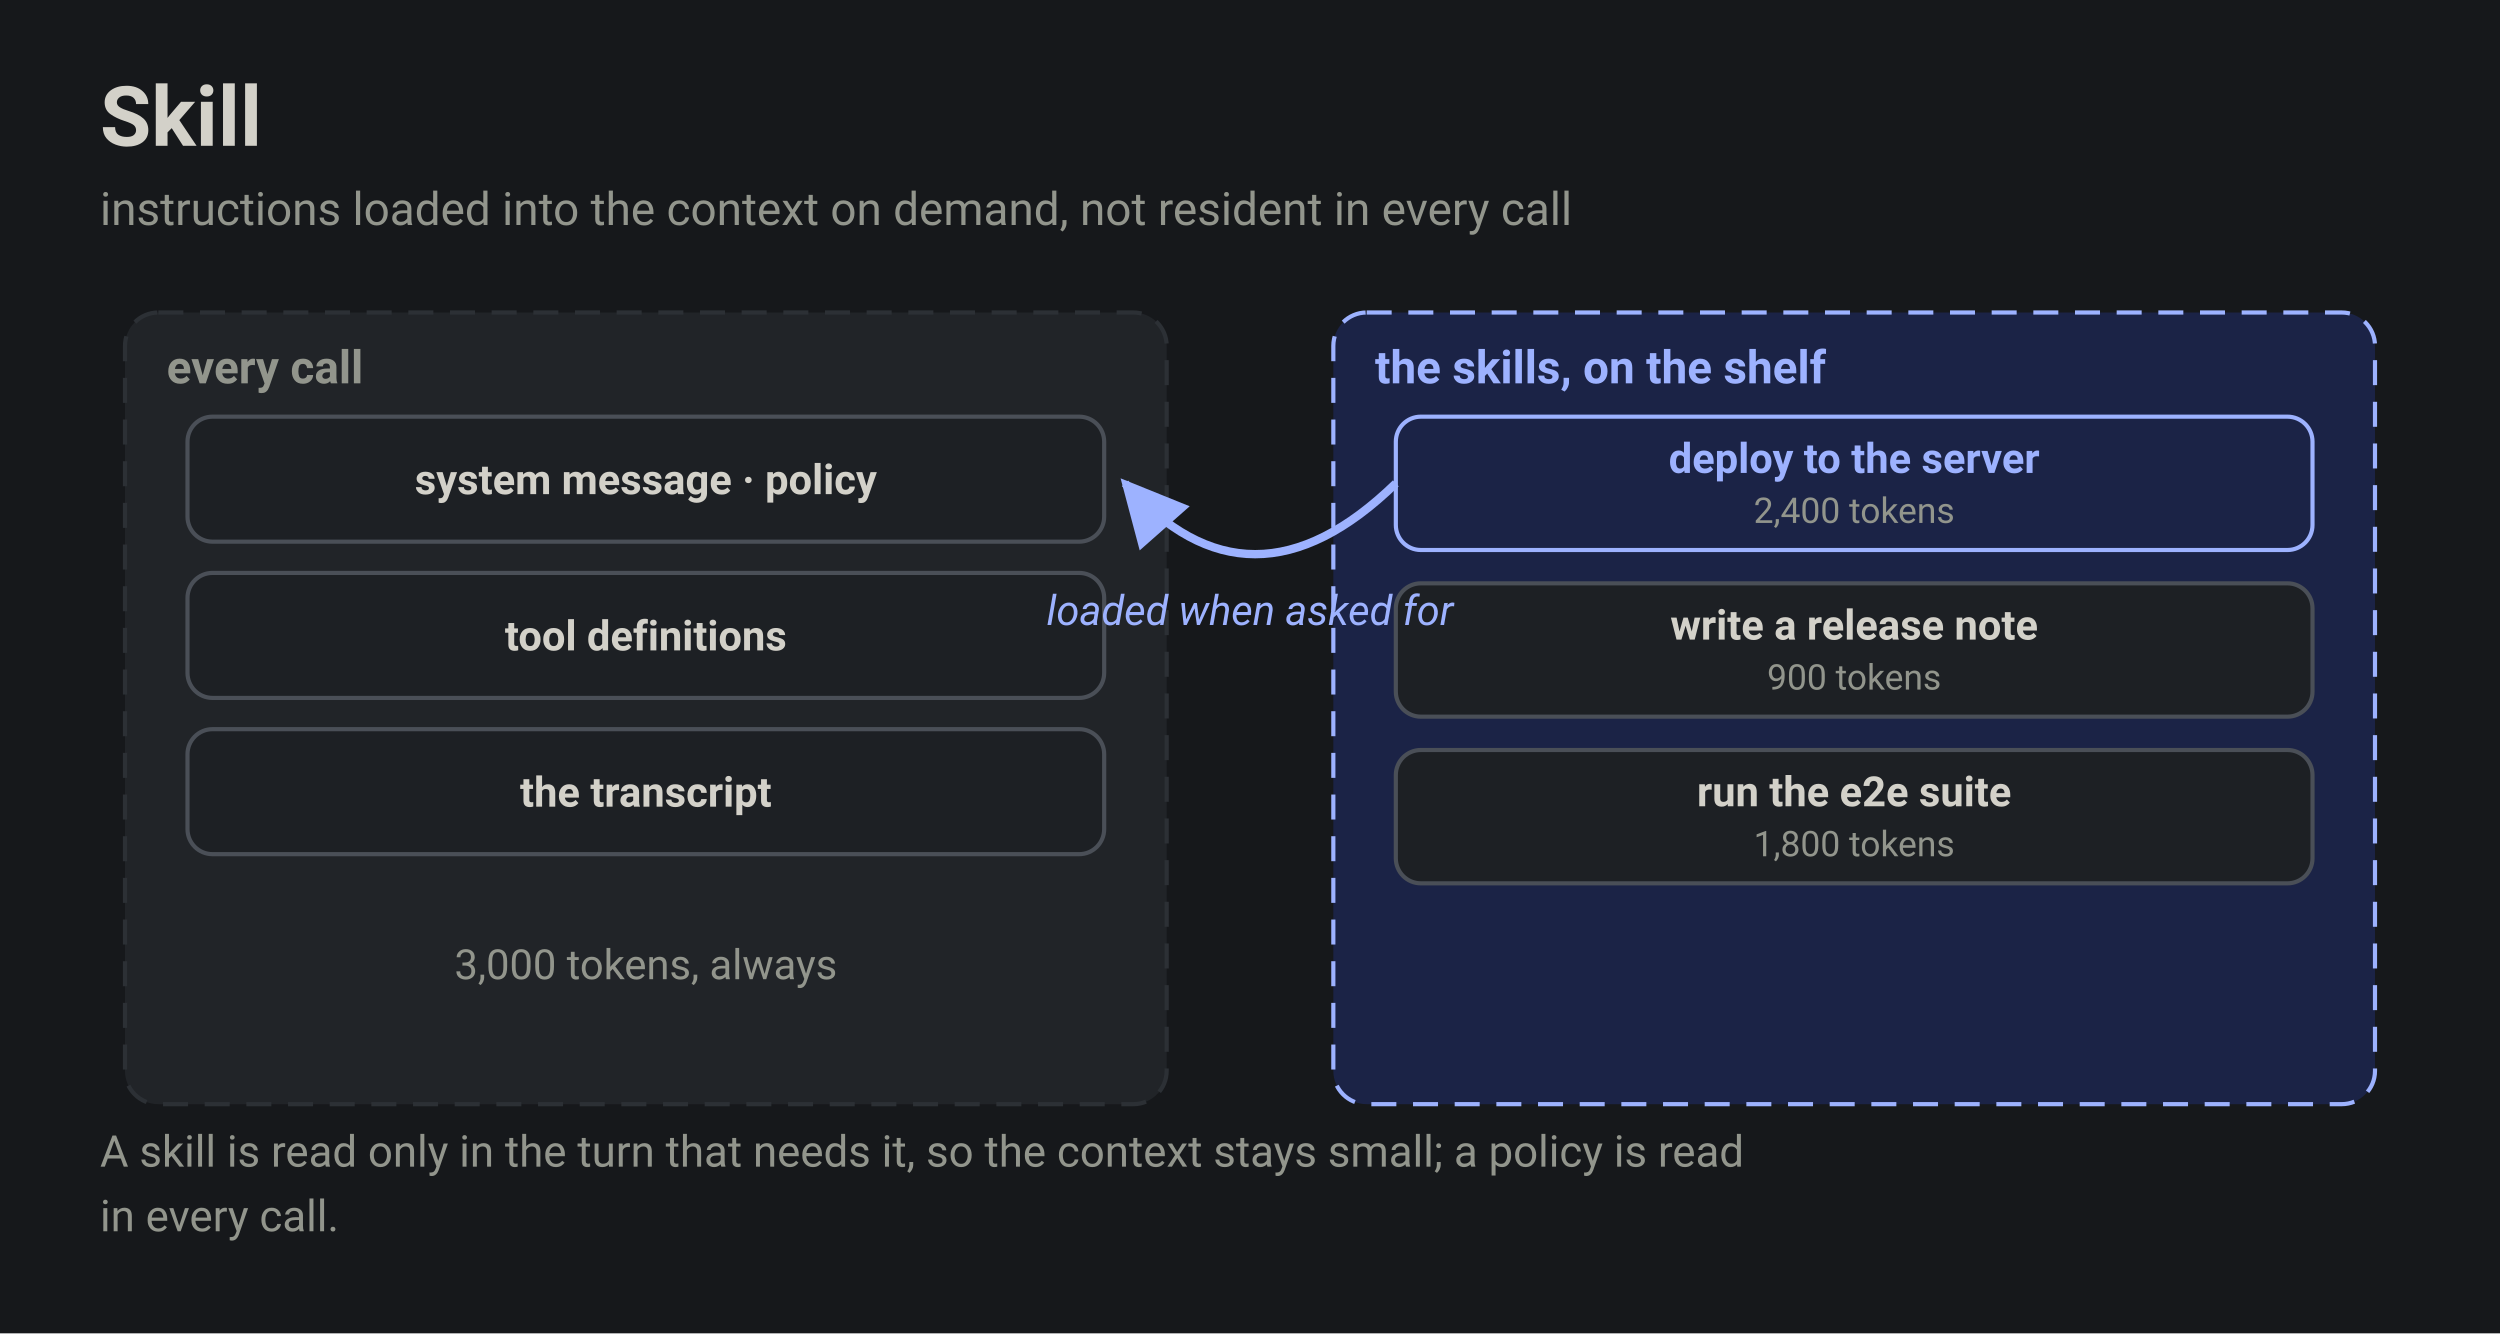
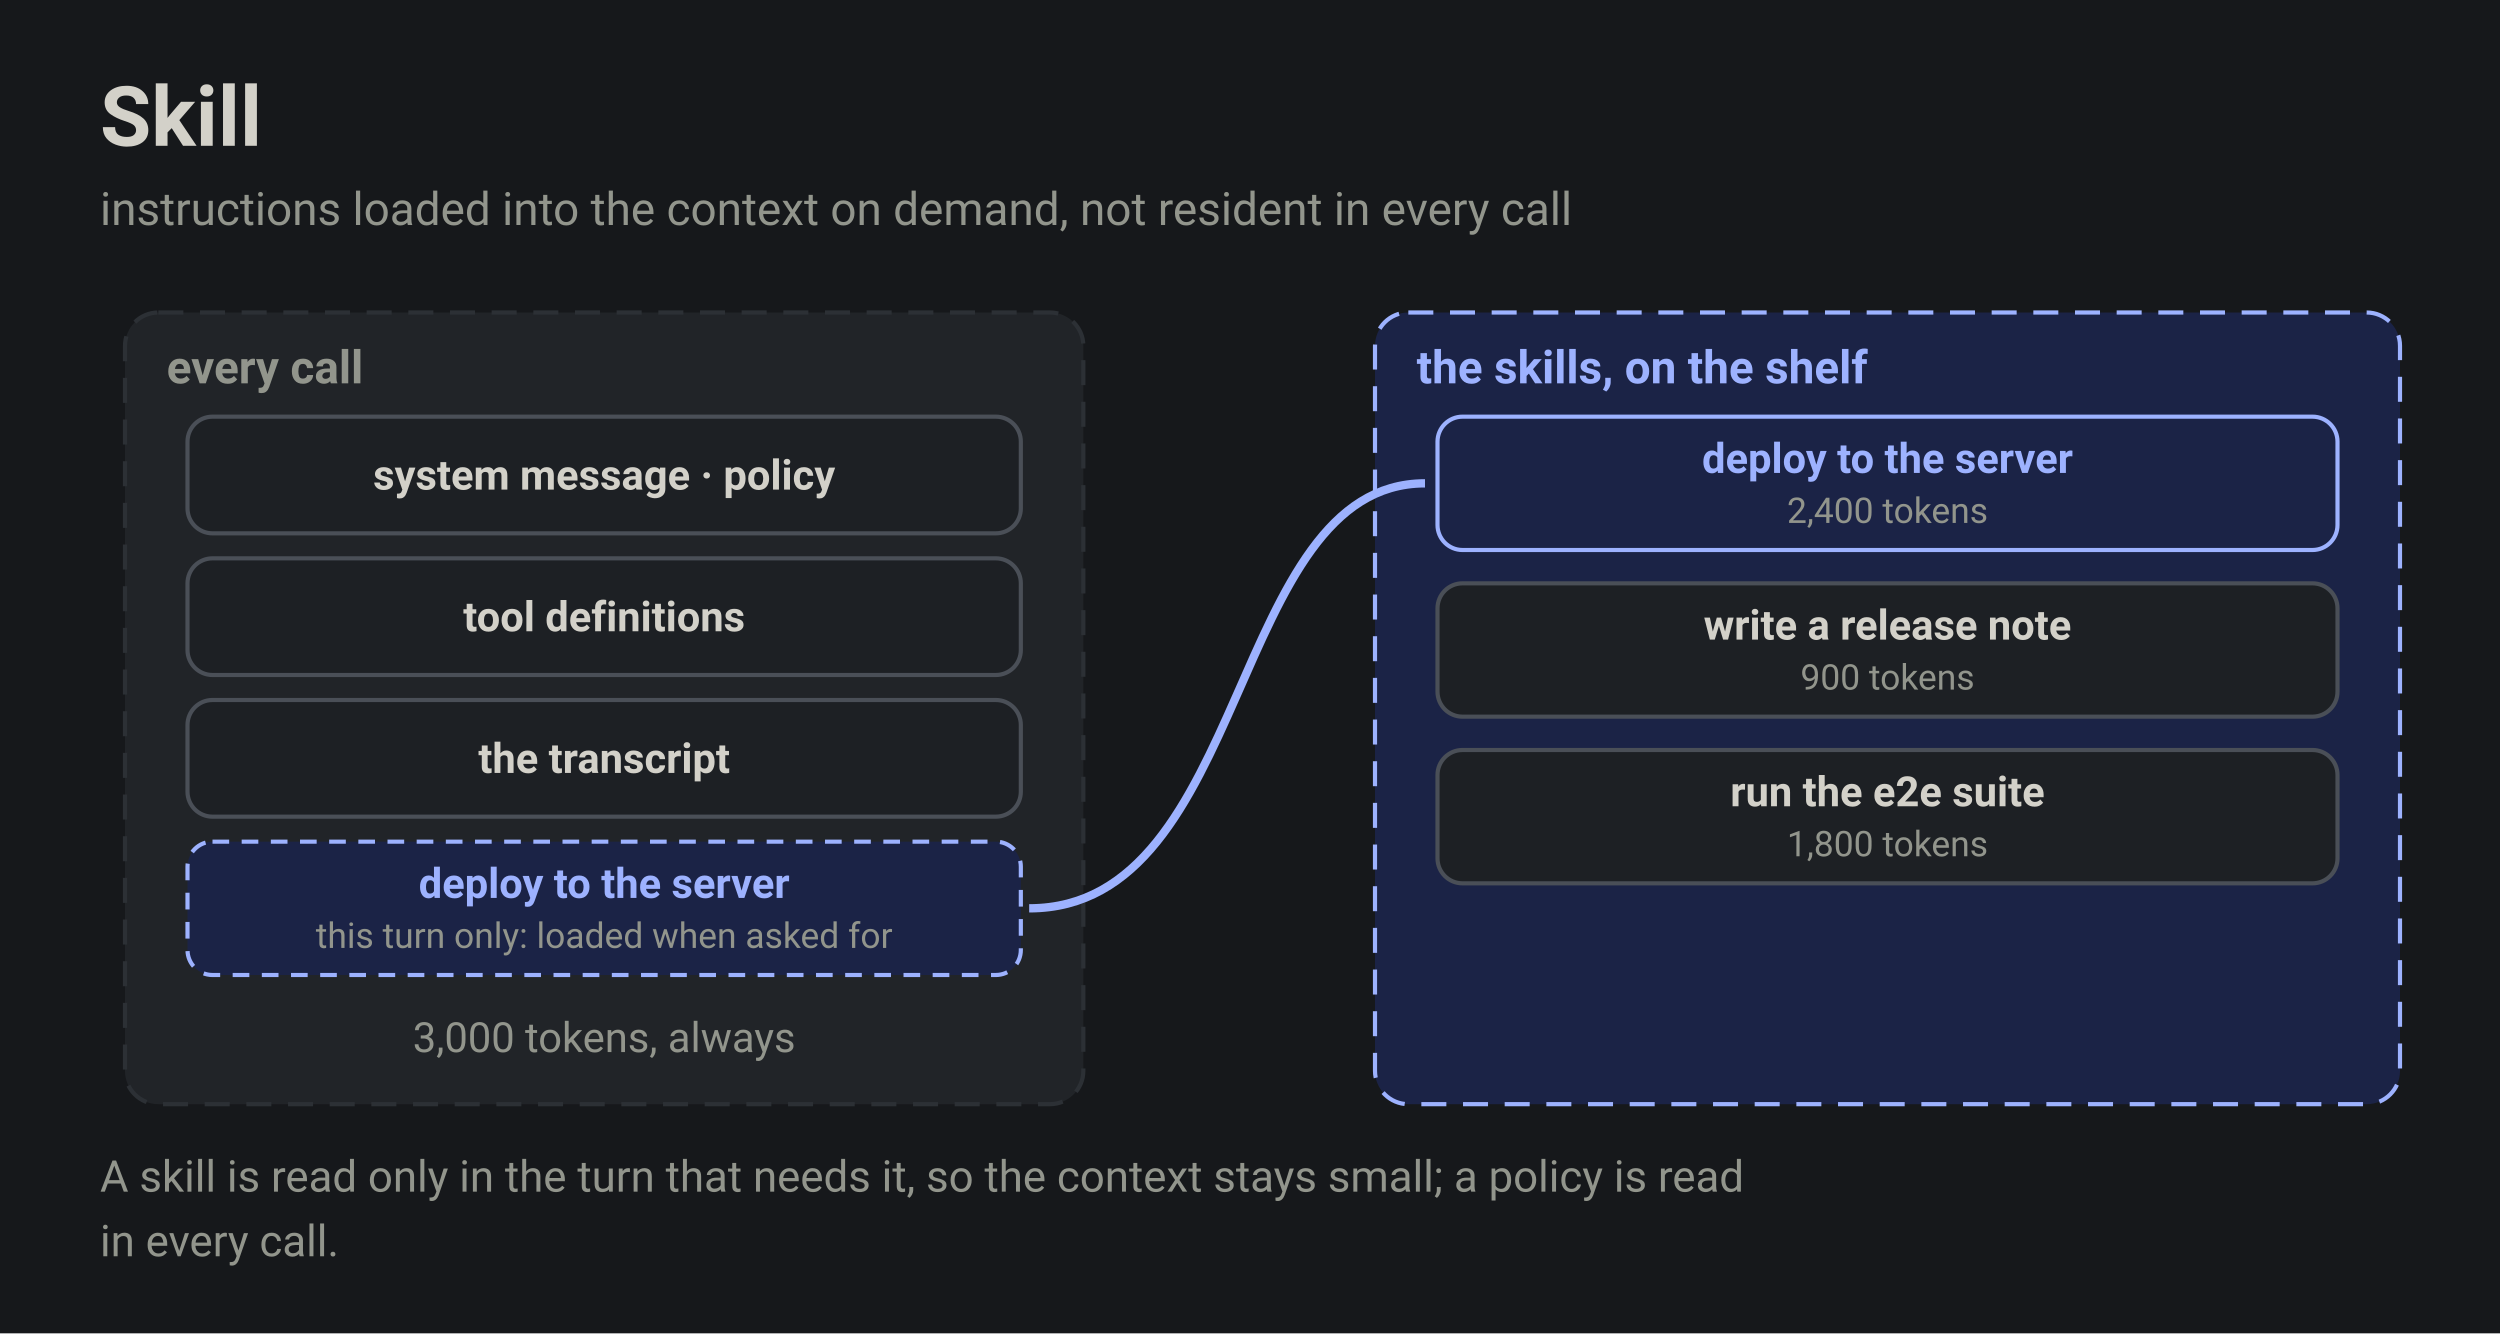
<svg xmlns="http://www.w3.org/2000/svg" viewBox="0 0 1200 640" font-family="system-ui, -apple-system, 'Segoe UI', Roboto, sans-serif">
  <rect width="1200" height="640" fill="#16181b" />
  <defs>
    <marker id="a1299DA" viewBox="0 0 10 10" refX="9" refY="5" markerWidth="8" markerHeight="8" orient="auto-start-reverse">
      <path d="M0 0 L10 5 L0 10 z" fill="#9db2ff" />
    </marker>
  </defs>
  <text x="48" y="70" fill="#d3d1c9" font-size="40" font-weight="700">Skill</text>
  <text x="48" y="108" fill="#92958c" font-size="22">instructions loaded into the context on demand, not resident in every call</text>
-   <rect x="60" y="150" width="500" height="380" rx="16" fill="#212428" stroke="#2c3035" stroke-width="2" stroke-dasharray="12 8" />
+   <rect x="60" y="150" width="460" height="380" rx="16" fill="#212428" stroke="#2c3035" stroke-width="2" stroke-dasharray="12 8" />
  <text x="80" y="184" fill="#92958c" font-size="22" text-anchor="start" font-weight="700">every call</text>
-   <rect x="90" y="200" width="440" height="60" rx="12" fill="#1d2024" stroke="#4a4f57" stroke-width="2" />
-   <text x="310.0" y="237.2" fill="#d3d1c9" font-size="20" text-anchor="middle" font-weight="700">system message · policy</text>
-   <rect x="90" y="275" width="440" height="60" rx="12" fill="#1d2024" stroke="#4a4f57" stroke-width="2" />
-   <text x="310.0" y="312.2" fill="#d3d1c9" font-size="20" text-anchor="middle" font-weight="700">tool definitions</text>
-   <rect x="90" y="350" width="440" height="60" rx="12" fill="#1d2024" stroke="#4a4f57" stroke-width="2" />
-   <text x="310.0" y="387.2" fill="#d3d1c9" font-size="20" text-anchor="middle" font-weight="700">the transcript</text>
-   <text x="310" y="470" fill="#92958c" font-size="20" text-anchor="middle">3,000 tokens, always</text>
-   <rect x="640" y="150" width="500" height="380" rx="16" fill="#1b2346" stroke="#9db2ff" stroke-width="2" stroke-dasharray="12 8" />
-   <text x="660" y="184" fill="#9db2ff" font-size="22" text-anchor="start" font-weight="700">the skills, on the shelf</text>
-   <rect x="670" y="200" width="440" height="64" rx="12" fill="#1b2346" stroke="#9db2ff" stroke-width="2" />
-   <text x="890.0" y="227.0" fill="#9db2ff" font-size="20" text-anchor="middle" font-weight="700">deploy to the server</text>
-   <text x="890.0" y="251.0" fill="#92958c" font-size="17" text-anchor="middle">2,400 tokens</text>
-   <rect x="670" y="280" width="440" height="64" rx="12" fill="#1d2024" stroke="#4a4f57" stroke-width="2" />
-   <text x="890.0" y="307.0" fill="#d3d1c9" font-size="20" text-anchor="middle" font-weight="700">write a release note</text>
-   <text x="890.0" y="331.0" fill="#92958c" font-size="17" text-anchor="middle">900 tokens</text>
-   <rect x="670" y="360" width="440" height="64" rx="12" fill="#1d2024" stroke="#4a4f57" stroke-width="2" />
-   <text x="890.0" y="387.0" fill="#d3d1c9" font-size="20" text-anchor="middle" font-weight="700">run the e2e suite</text>
-   <text x="890.0" y="411.0" fill="#92958c" font-size="17" text-anchor="middle">1,800 tokens</text>
-   <path d="M670 232 Q600 300 540 232" fill="none" stroke="#9db2ff" stroke-width="4" marker-end="url(#a1299DA)" />
-   <text x="600" y="300" fill="#9db2ff" font-size="20" text-anchor="middle" font-style="italic">loaded when asked for</text>
-   <text x="48" y="560" fill="#92958c" font-size="21" text-anchor="start">A skill is read only in the turn that needs it, so the context stays small; a policy is read</text>
-   <text x="48" y="591" fill="#92958c" font-size="21" text-anchor="start">in every call.</text>
+   <rect x="90" y="200" width="400" height="56" rx="12" fill="#1d2024" stroke="#4a4f57" stroke-width="2" />
+   <text x="290" y="235" fill="#d3d1c9" font-size="20" text-anchor="middle" font-weight="700">system message · policy</text>
+   <rect x="90" y="268" width="400" height="56" rx="12" fill="#1d2024" stroke="#4a4f57" stroke-width="2" />
+   <text x="290" y="303" fill="#d3d1c9" font-size="20" text-anchor="middle" font-weight="700">tool definitions</text>
+   <rect x="90" y="336" width="400" height="56" rx="12" fill="#1d2024" stroke="#4a4f57" stroke-width="2" />
+   <text x="290" y="371" fill="#d3d1c9" font-size="20" text-anchor="middle" font-weight="700">the transcript</text>
+   <rect x="90" y="404" width="400" height="64" rx="12" fill="#1b2346" stroke="#9db2ff" stroke-width="2" stroke-dasharray="8 6" />
+   <text x="290" y="431" fill="#9db2ff" font-size="20" text-anchor="middle" font-weight="700">deploy to the server</text>
+   <text x="290" y="455" fill="#92958c" font-size="17" text-anchor="middle">this turn only: loaded when asked for</text>
+   <text x="290" y="505" fill="#92958c" font-size="20" text-anchor="middle">3,000 tokens, always</text>
+   <rect x="660" y="150" width="492" height="380" rx="16" fill="#1b2346" stroke="#9db2ff" stroke-width="2" stroke-dasharray="12 8" />
+   <text x="680" y="184" fill="#9db2ff" font-size="22" text-anchor="start" font-weight="700">the skills, on the shelf</text>
+   <rect x="690" y="200" width="432" height="64" rx="12" fill="#1b2346" stroke="#9db2ff" stroke-width="2" />
+   <text x="906" y="227" fill="#9db2ff" font-size="20" text-anchor="middle" font-weight="700">deploy to the server</text>
+   <text x="906" y="251" fill="#92958c" font-size="17" text-anchor="middle">2,400 tokens</text>
+   <rect x="690" y="280" width="432" height="64" rx="12" fill="#1d2024" stroke="#4a4f57" stroke-width="2" />
+   <text x="906" y="307" fill="#d3d1c9" font-size="20" text-anchor="middle" font-weight="700">write a release note</text>
+   <text x="906" y="331" fill="#92958c" font-size="17" text-anchor="middle">900 tokens</text>
+   <rect x="690" y="360" width="432" height="64" rx="12" fill="#1d2024" stroke="#4a4f57" stroke-width="2" />
+   <text x="906" y="387" fill="#d3d1c9" font-size="20" text-anchor="middle" font-weight="700">run the e2e suite</text>
+   <text x="906" y="411" fill="#92958c" font-size="17" text-anchor="middle">1,800 tokens</text>
+   <path d="M684 232 C590 232 600 436 494 436" fill="none" stroke="#9db2ff" stroke-width="4" marker-end="url(#a1299da)" />
+   <text x="48" y="572" fill="#92958c" font-size="21" text-anchor="start">A skill is read only in the turn that needs it, so the context stays small; a policy is read</text>
+   <text x="48" y="603" fill="#92958c" font-size="21" text-anchor="start">in every call.</text>
</svg>
